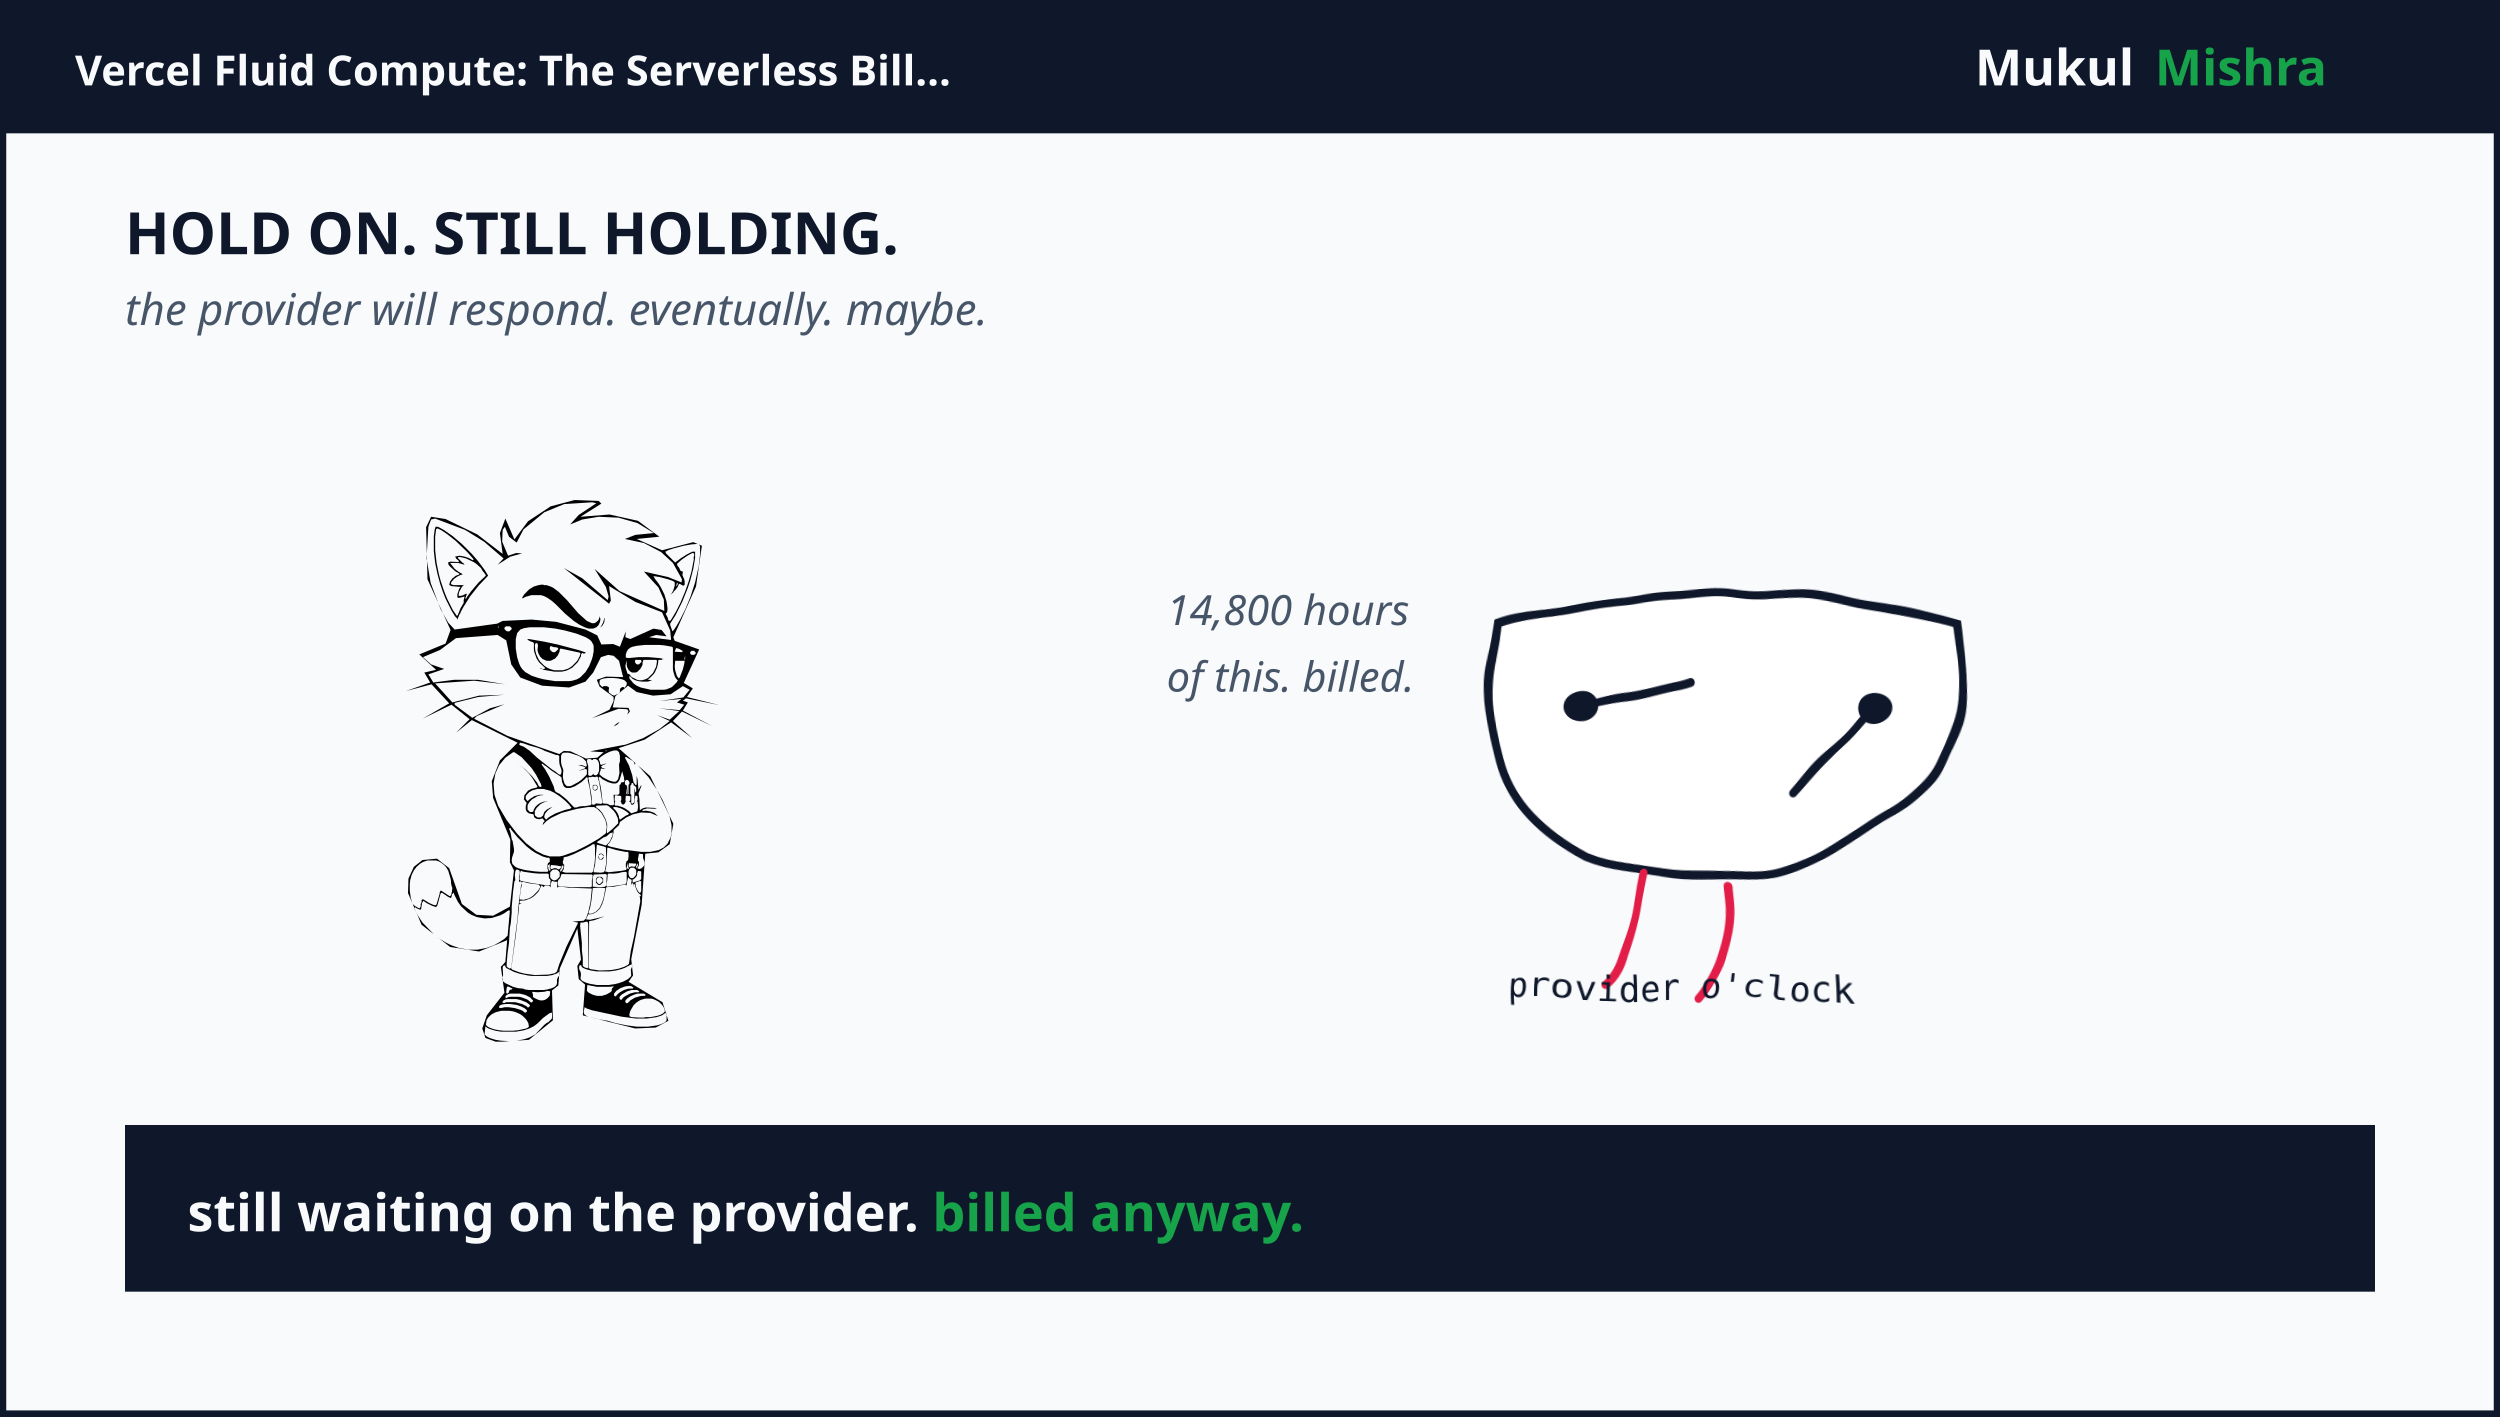
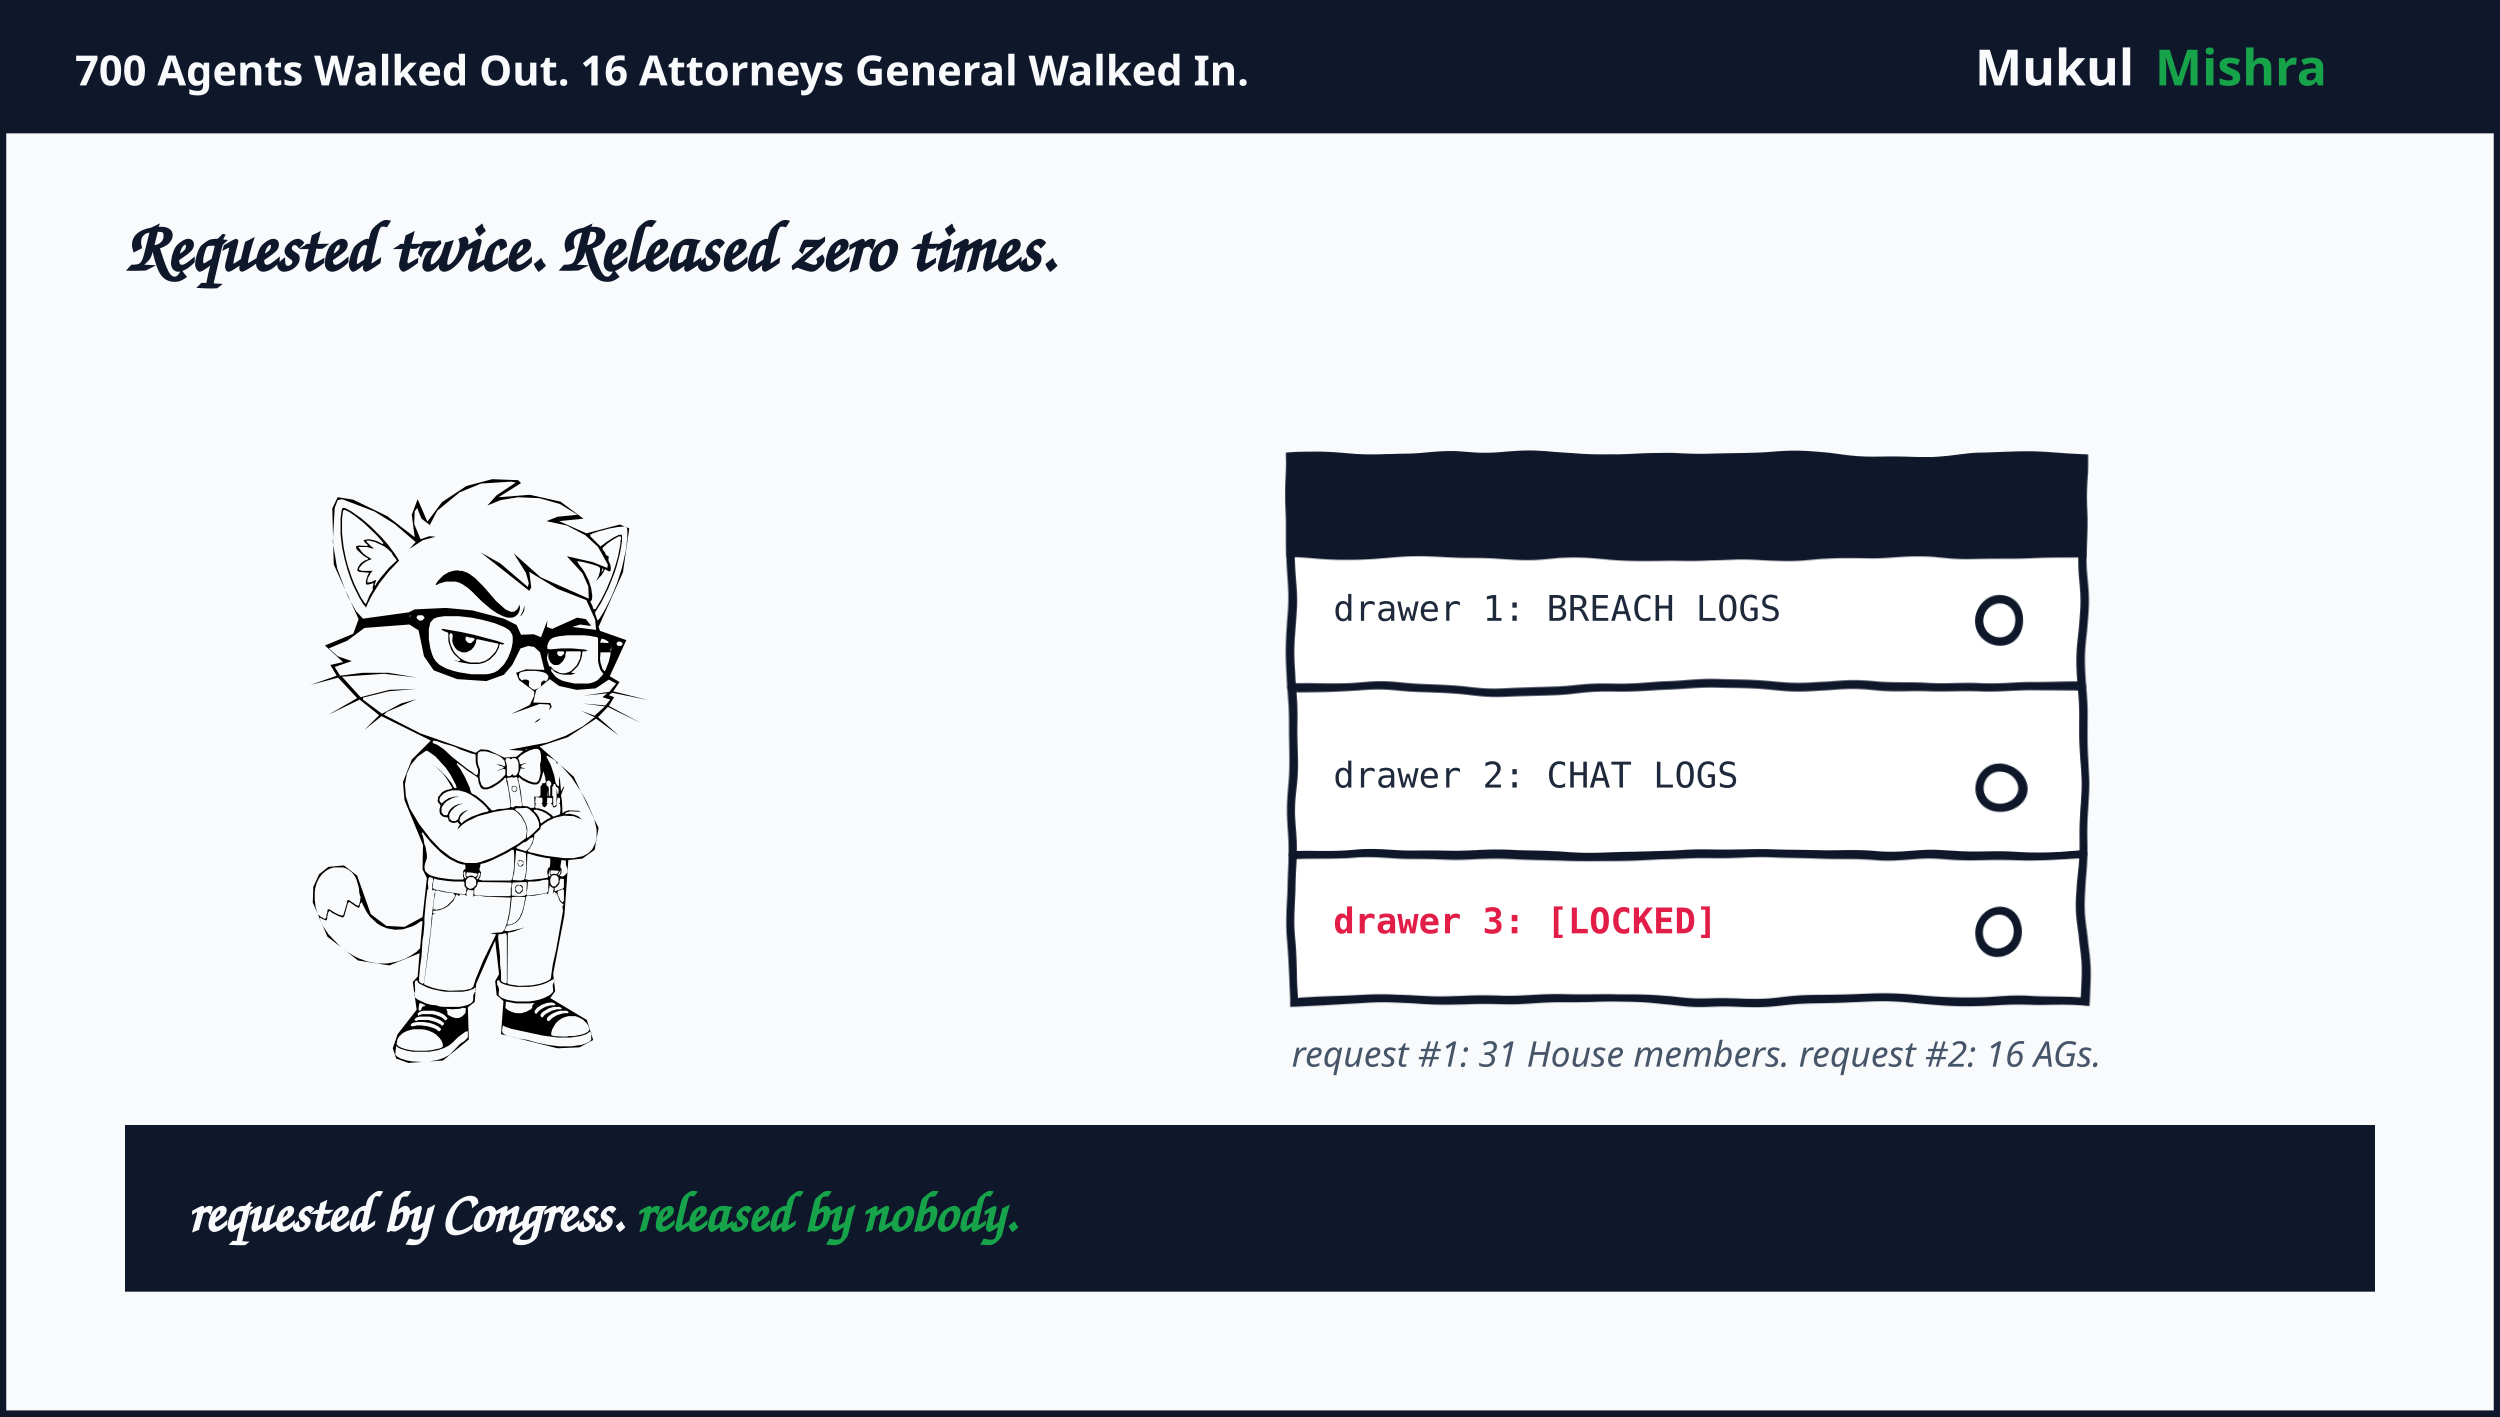
- <svg xmlns="http://www.w3.org/2000/svg" width="1200" height="680" viewBox="0 0 1200 680" role="img" aria-label="Pen sketched meme of a skeptical cat watching a melting clock while the provider waits">
+ <svg xmlns="http://www.w3.org/2000/svg" width="1200" height="680" viewBox="0 0 1200 680" role="img" aria-label="Pen sketched meme of a skeptical cat guarding locked breach logs">
  <defs>
    <filter id="roughen" x="-10%" y="-10%" width="120%" height="120%">
-       <feTurbulence type="fractalNoise" baseFrequency="0.02" numOctaves="2" seed="71" result="n" />
-       <feDisplacementMap in="SourceGraphic" in2="n" scale="7" />
+       <feTurbulence type="fractalNoise" baseFrequency="0.02" numOctaves="2" seed="202" result="n" />
+       <feDisplacementMap in="SourceGraphic" in2="n" scale="6" />
    </filter>
  </defs>
  <rect x="0" y="0" width="1200" height="680" fill="#f8fafc" />
  <rect x="0" y="0" width="1200" height="680" fill="none" stroke="#0f172a" stroke-width="6" />
  <rect x="0" y="0" width="1200" height="64" fill="#0f172a" />
-   <text x="36" y="41" font-family="Sora, 'Segoe UI', Verdana, sans-serif" font-size="20" font-weight="bold" fill="#f8fafc">Vercel Fluid Compute: The Serverless Bill…</text>
+   <text x="36" y="41" font-family="Sora, 'Segoe UI', Verdana, sans-serif" font-size="20" font-weight="bold" fill="#f8fafc">700 Agents Walked Out. 16 Attorneys General Walked In.</text>
  <text x="948" y="41" font-family="Sora, 'Segoe UI', Verdana, sans-serif" font-size="24" font-weight="bold" fill="#f8fafc">Mukul<tspan dx="10" fill="#16a34a">Mishra</tspan>
  </text>
-   <text x="60" y="122" font-family="Sora, 'Segoe UI', Verdana, sans-serif" font-size="28" font-weight="bold" fill="#0f172a">HOLD ON. STILL HOLDING.</text>
-   <text x="60" y="156" font-family="Sora, 'Segoe UI', Verdana, sans-serif" font-size="21" font-style="italic" fill="#475569">the provider will respond. eventually. maybe.</text>
-   <svg x="140" y="240" width="260" height="260" viewBox="0 0 100 100">
+   <text x="60" y="130" font-family="'Segoe Script','Segoe Print','Comic Sans MS','Chalkboard SE',cursive" font-size="34" font-weight="bold" fill="#0f172a">Requested twice. Released zero times.</text>
+   <svg x="90" y="230" width="280" height="280" viewBox="0 0 100 100">
    <g transform="translate(-1.43,-1.92) scale(0.0836)" fill="#0f172a">
      <path id="cat-line-art" d="M 592,1155 592,1167 591,1169 584,1176 580,1178 575,1182 555,1203 542,1210 530,1214 513,1217 498,1218 479,1217 467,1215 454,1211 447,1207 443,1203 445,1185 448,1188 454,1191 467,1195 479,1197 513,1197 530,1194 542,1190 552,1185 560,1179 572,1167 587,1156 Z M 446,1179 447,1178 447,1174 448,1171 451,1166 457,1160 460,1158 468,1154 480,1151 498,1151 505,1152 512,1154 521,1158 527,1162 534,1169 537,1173 540,1179 541,1186 539,1188 535,1190 517,1194 506,1195 485,1195 475,1194 465,1192 456,1189 450,1186 446,1182 Z M 662,1153 664,1143 669,1146 681,1150 746,1164 777,1168 802,1168 823,1165 835,1161 842,1156 845,1157 845,1172 842,1176 834,1180 825,1183 804,1186 779,1186 756,1183 732,1178 715,1173 691,1169 672,1164 666,1161 663,1158 Z M 475,1142 477,1139 482,1137 490,1136 500,1136 514,1138 523,1141 531,1145 536,1149 537,1152 534,1155 532,1155 527,1151 523,1149 510,1145 496,1143 488,1143 479,1145 475,1144 Z M 482,1132 485,1128 489,1126 494,1125 513,1125 522,1127 535,1132 542,1137 543,1139 543,1141 539,1144 536,1141 526,1136 511,1132 491,1132 486,1134 Z M 841,1150 841,1153 837,1157 831,1160 825,1162 809,1165 797,1165 796,1166 785,1166 768,1165 763,1163 763,1158 765,1151 772,1139 778,1133 784,1129 788,1127 798,1124 812,1124 818,1126 826,1130 829,1132 836,1139 839,1144 Z M 799,1116 797,1118 789,1118 775,1122 765,1128 759,1134 756,1134 754,1132 754,1129 755,1127 758,1124 765,1119 774,1115 781,1113 795,1113 Z M 489,1119 492,1116 496,1114 500,1113 521,1113 533,1116 543,1121 550,1128 550,1130 546,1133 539,1127 535,1125 524,1121 518,1120 499,1120 492,1122 490,1124 Z M 588,1108 587,1117 586,1119 581,1124 576,1127 572,1128 566,1128 560,1126 552,1122 550,1120 550,1115 548,1109 560,1110 575,1109 582,1107 Z M 785,1108 783,1110 775,1110 764,1113 753,1119 749,1122 746,1126 744,1127 741,1124 741,1121 742,1119 746,1115 758,1108 768,1105 780,1105 Z M 495,1097 505,1102 503,1104 501,1104 499,1105 497,1108 497,1110 494,1113 491,1112 491,1108 492,1100 493,1098 Z M 772,1100 770,1102 761,1102 751,1105 742,1110 737,1114 733,1119 731,1119 729,1117 729,1113 734,1107 743,1101 754,1097 763,1096 768,1097 Z M 669,1107 670,1094 691,1098 718,1098 729,1097 725,1101 724,1103 724,1107 721,1110 712,1115 702,1118 692,1118 687,1117 681,1115 673,1111 Z M 482,1082 482,1078 484,1072 483,1055 485,1051 489,1051 489,1054 492,1057 508,1065 520,1069 539,1073 547,1074 581,1074 593,1072 604,1068 605,1066 608,1066 609,1068 608,1073 605,1077 603,1082 603,1090 602,1094 598,1098 592,1101 581,1104 574,1105 541,1105 533,1104 528,1102 517,1101 506,1098 489,1090 484,1086 Z M 769,1050 769,1053 766,1060 767,1073 766,1075 761,1080 758,1082 748,1087 739,1090 731,1092 717,1094 691,1094 674,1091 665,1088 659,1085 656,1082 655,1080 656,1070 655,1065 652,1059 652,1052 654,1050 657,1051 657,1053 660,1056 667,1059 678,1062 691,1064 719,1064 733,1062 745,1059 753,1056 768,1048 Z M 668,954 671,955 672,960 672,1055 670,1057 664,1055 660,1052 660,1034 658,1018 658,1002 654,963 655,956 661,956 Z M 288,925 290,922 292,924 301,928 303,926 305,913 308,908 315,913 327,919 336,922 339,918 346,892 349,890 362,899 368,902 370,900 371,894 375,890 376,894 384,910 391,920 406,934 414,939 426,944 443,947 459,946 478,940 486,936 496,929 499,930 494,985 487,992 475,1000 464,1006 448,1012 427,1016 407,1016 386,1012 369,1006 357,1000 344,992 331,982 306,956 296,941 Z M 710,880 706,901 703,911 698,922 696,925 689,932 683,935 677,937 673,936 673,933 676,924 679,908 682,880 694,879 Z M 521,905 521,900 523,883 525,875 525,869 526,867 529,866 535,868 545,870 562,872 566,876 566,878 561,886 550,897 544,901 540,903 529,906 Z M 786,864 789,865 789,886 788,889 786,891 782,887 778,879 777,876 777,872 776,871 777,867 782,866 Z M 680,881 677,911 672,933 667,947 662,952 637,954 649,956 649,958 624,1009 608,1048 603,1064 598,1068 584,1071 554,1072 532,1069 520,1066 504,1060 502,1058 512,985 519,925 519,917 521,915 525,914 520,913 521,908 533,907 544,903 552,898 562,888 569,874 574,878 576,874 586,875 588,877 588,879 589,877 589,871 592,864 598,866 604,866 603,880 605,877 614,877 628,879 Z M 760,856 764,860 767,861 768,863 766,874 768,870 770,869 772,871 773,877 772,875 775,870 776,877 780,887 783,891 788,895 788,897 786,899 784,897 785,899 786,899 787,909 773,988 766,1019 762,1047 759,1050 751,1054 739,1058 723,1061 697,1062 677,1059 673,1057 674,953 685,951 704,944 707,942 702,944 676,950 667,949 672,938 677,938 684,936 691,932 698,925 703,915 706,906 712,878 728,877 754,872 756,874 756,876 Z M 696,856 698,856 700,857 703,860 704,862 704,864 703,866 698,871 695,871 691,867 690,865 690,862 691,859 693,857 Z M 693,855 690,858 689,860 689,868 693,872 695,873 698,873 700,872 704,868 705,866 705,859 701,855 Z M 713,851 712,870 711,875 709,877 702,878 682,877 682,857 684,850 711,849 Z M 605,866 606,862 610,858 613,849 680,850 682,852 680,863 680,876 678,878 636,878 607,876 605,874 Z M 757,845 757,865 756,869 754,871 745,873 715,877 712,876 712,872 714,863 715,849 717,848 729,848 738,847 746,845 754,844 Z M 789,843 789,860 786,863 770,868 770,861 773,860 778,855 780,851 780,847 782,842 Z M 523,842 525,842 526,843 530,844 551,847 563,848 583,848 585,850 585,856 586,859 589,862 588,872 586,874 574,873 547,869 523,864 520,861 521,848 Z M 602,839 604,840 608,844 609,846 609,854 608,856 603,861 598,863 596,863 592,861 589,858 588,856 588,846 589,844 593,840 595,839 Z M 515,839 520,841 521,845 519,855 519,865 520,867 521,865 525,866 525,870 524,871 518,919 516,945 502,1056 499,1058 494,1055 492,1053 492,1045 494,1023 497,1001 499,968 501,957 503,934 503,922 506,888 509,865 511,863 510,851 511,843 513,839 Z M 766,835 773,835 777,839 778,841 778,849 776,853 771,858 766,858 763,855 761,850 761,843 763,838 Z M 588,835 590,829 601,830 612,832 612,834 611,836 607,839 601,836 596,836 592,838 589,837 Z M 617,829 617,834 616,837 613,842 611,844 610,842 610,839 611,839 613,836 613,832 Z M 587,827 587,836 589,840 587,842 584,838 584,834 583,833 583,830 Z M 761,832 762,825 778,826 778,828 777,830 774,833 767,832 763,834 Z M 782,825 782,829 781,832 778,836 777,833 Z M 760,823 760,833 762,836 760,838 757,835 Z M 342,821 349,825 352,828 353,828 359,835 363,842 368,859 369,864 369,869 371,878 372,879 371,888 369,896 366,898 348,886 345,886 345,888 344,889 344,892 337,916 335,918 330,917 321,913 308,905 305,905 304,907 304,911 302,916 302,921 299,925 290,920 284,915 280,901 278,886 278,871 279,862 282,851 287,841 293,833 301,826 308,822 317,819 336,819 Z M 699,805 701,805 703,806 706,810 705,812 701,816 698,816 696,814 695,811 695,809 696,807 Z M 784,804 793,805 793,813 796,822 796,828 795,831 790,836 785,838 780,836 783,832 784,829 784,822 782,820 782,815 Z M 698,804 696,805 695,809 694,810 694,812 696,816 698,817 702,817 704,816 706,813 706,807 702,804 Z M 714,791 717,791 734,796 754,800 759,800 761,802 761,811 760,818 758,820 757,820 755,826 755,832 757,838 755,840 745,842 717,845 709,843 711,838 713,821 Z M 691,784 706,788 711,790 712,817 711,829 709,840 708,843 706,845 699,846 684,845 685,837 687,830 Z M 686,783 687,791 687,813 686,825 683,843 680,846 622,846 615,844 615,842 617,840 618,837 618,833 619,832 619,829 616,825 616,820 617,819 618,812 627,810 640,805 667,792 678,786 682,783 Z M 726,757 726,761 725,765 720,776 718,779 711,786 692,780 692,777 693,777 706,768 712,766 720,759 Z M 497,749 500,747 502,751 516,768 536,788 546,796 555,802 571,810 581,813 585,813 587,815 587,822 583,825 583,827 582,828 582,837 584,842 582,844 566,844 553,843 532,840 517,836 511,833 505,827 504,825 503,818 504,812 508,800 508,793 505,776 503,772 501,760 499,753 Z M 727,703 728,701 734,701 744,704 752,708 759,713 762,716 760,718 755,720 742,729 740,725 740,722 737,715 733,709 Z M 690,698 713,697 717,699 728,709 733,716 737,725 738,729 738,737 726,749 714,759 713,757 714,741 711,729 703,714 697,707 689,701 Z M 731,675 736,675 737,676 743,676 745,678 745,686 743,688 739,688 743,688 745,690 745,693 749,696 753,693 755,688 758,688 754,687 755,676 765,677 765,686 762,689 765,690 766,692 766,694 768,696 770,696 773,694 774,692 774,685 776,676 779,676 781,678 781,686 779,688 781,689 782,700 781,709 779,711 767,715 762,710 753,704 747,701 737,698 732,698 730,696 731,688 734,688 730,687 Z M 534,678 536,674 542,668 549,664 560,661 573,661 588,665 598,670 610,678 621,687 631,697 631,698 635,702 632,705 622,707 600,715 589,721 583,725 579,729 575,724 575,721 577,715 583,708 590,703 593,702 590,702 587,703 580,707 575,712 572,720 567,724 560,724 555,720 554,718 554,710 558,703 566,695 573,691 582,688 579,688 578,689 574,689 566,692 560,696 555,701 552,706 551,710 549,712 544,712 542,711 538,706 538,698 539,695 543,689 548,684 560,677 567,675 571,675 573,674 564,674 553,677 545,682 538,688 534,683 Z M 757,658 757,671 755,673 Z M 685,653 689,653 692,656 692,660 687,664 683,661 683,655 Z M 684,652 682,654 682,661 685,664 688,665 692,662 693,660 693,656 692,654 689,652 Z M 771,648 773,654 775,654 778,658 778,667 776,669 774,658 774,674 773,691 769,694 767,692 767,674 765,672 765,654 767,652 768,648 Z M 756,641 758,641 760,642 762,644 763,647 763,650 761,652 761,672 759,674 758,656 757,655 757,653 754,652 753,649 753,644 Z M 673,635 679,635 680,634 688,635 689,634 692,634 694,636 694,640 696,645 703,690 703,692 701,694 689,693 687,695 684,696 680,695 680,684 679,675 673,640 672,639 Z M 747,622 751,636 751,640 752,641 752,644 750,646 744,647 744,650 741,653 741,671 738,674 728,674 729,695 727,697 720,697 715,694 704,693 701,666 699,654 695,637 697,634 704,640 716,646 726,649 733,649 737,647 740,643 742,639 Z M 569,607 571,605 574,608 579,611 590,620 610,633 613,636 614,645 618,655 620,657 624,659 632,659 643,655 657,646 666,638 666,637 669,635 671,637 671,642 675,658 679,687 679,695 677,697 665,699 659,699 652,700 646,702 641,702 624,684 609,672 601,668 599,666 597,661 596,656 586,634 577,618 Z M 670,596 672,595 677,595 680,597 682,597 683,595 689,595 693,598 695,602 696,607 696,621 693,628 691,630 689,631 684,630 684,627 680,631 678,632 674,632 672,630 672,610 669,600 Z M 755,590 770,599 773,602 775,608 776,604 781,608 805,635 823,662 836,685 851,719 856,741 856,758 854,768 847,782 839,790 828,796 809,800 789,800 750,795 719,788 715,786 715,784 719,780 725,769 728,757 728,752 740,741 742,734 756,724 771,717 789,713 809,714 826,721 818,714 810,711 800,709 792,710 792,707 802,704 824,705 819,703 799,702 792,704 786,708 785,683 783,671 790,653 788,654 783,663 781,640 779,632 779,651 777,653 772,646 769,630 762,609 753,592 Z M 618,581 628,581 633,582 651,588 660,593 667,600 669,610 667,612 660,609 655,608 649,609 653,609 663,612 666,614 664,616 658,618 652,621 654,621 655,620 665,617 669,618 669,628 668,630 658,640 650,646 635,654 631,655 625,655 620,650 617,641 616,634 617,619 613,608 612,602 612,588 614,583 Z M 475,609 489,592 506,580 509,580 525,591 547,615 557,630 567,649 569,655 567,657 563,655 559,647 548,633 532,617 517,607 530,616 540,626 548,636 560,656 558,658 546,661 539,665 531,675 530,684 536,692 534,699 534,706 536,711 541,715 551,717 553,724 558,727 564,728 571,726 576,732 573,735 571,741 580,732 590,725 613,714 647,705 672,701 685,701 692,705 701,714 710,730 713,744 711,759 695,771 669,786 643,799 618,808 609,810 587,810 573,806 557,798 535,781 515,760 492,730 473,698 465,674 463,649 467,627 Z M 729,576 735,576 737,577 740,580 742,588 742,600 740,607 741,626 738,639 737,641 733,645 727,645 717,642 704,635 697,629 697,626 699,621 700,616 712,617 710,617 706,615 703,615 700,611 701,611 705,608 713,605 706,606 702,608 699,607 698,605 698,602 695,595 700,590 709,584 719,579 Z M 710,578 711,576 714,577 Z M 520,561 522,559 524,559 525,560 528,560 542,565 560,570 568,573 576,577 601,586 604,586 608,588 608,601 609,608 613,619 613,624 612,628 610,630 606,628 600,623 592,618 559,592 543,577 530,568 520,564 Z M 741,513 733,518 728,523 726,524 736,519 740,515 Z M 697,422 700,419 707,417 716,416 728,416 738,417 747,419 752,421 757,426 757,430 756,433 752,438 750,436 747,436 743,439 742,442 742,447 738,451 729,455 724,453 719,449 718,449 717,444 718,438 717,436 713,434 706,434 703,436 698,431 697,429 Z M 885,378 884,385 881,397 874,415 872,417 868,412 864,399 863,391 864,378 Z M 775,381 776,376 788,376 790,379 789,381 784,386 780,386 778,385 Z M 755,395 754,389 757,377 757,388 758,392 761,398 765,402 769,404 777,404 781,402 787,396 791,389 792,386 792,382 794,376 822,376 824,378 822,391 815,405 804,416 798,419 791,421 784,421 780,420 768,414 762,407 759,407 Z M 886,366 886,374 884,376 Z M 897,359 900,356 906,356 910,361 906,365 900,365 898,363 897,361 Z M 863,358 866,350 871,351 877,354 881,357 879,359 Z M 587,351 588,346 591,346 596,348 600,348 604,349 606,351 605,353 600,358 598,359 594,359 592,358 588,354 Z M 760,353 765,349 770,347 779,345 797,343 829,343 840,344 857,347 859,349 859,396 860,402 863,412 865,416 870,422 868,424 868,425 858,435 855,437 845,441 839,442 810,442 788,437 779,433 772,428 763,417 763,411 770,418 776,421 783,423 790,424 805,424 806,423 813,422 803,419 807,417 817,407 819,404 824,393 826,385 827,376 834,376 835,375 839,374 836,374 835,373 829,372 805,370 783,370 761,372 755,371 755,364 757,358 Z M 554,343 556,339 558,339 560,340 561,344 560,355 562,362 566,369 571,374 580,378 589,378 599,373 605,366 609,357 609,353 611,351 653,360 655,362 653,368 649,376 646,380 636,390 630,394 626,396 616,399 597,399 587,396 581,393 575,389 566,380 562,374 557,363 555,355 Z M 537,331 544,335 550,337 552,339 552,354 553,359 558,373 564,382 577,394 575,396 570,396 569,395 565,395 567,396 570,396 574,398 597,402 614,402 623,400 628,398 637,393 649,381 656,368 656,365 658,361 660,361 661,362 664,362 667,360 653,355 604,342 576,336 541,330 Z M 307,370 345,354 380,328 472,321 491,333 502,386 522,415 570,433 630,437 666,424 683,404 700,370 716,365 728,367 740,378 749,414 711,413 691,420 697,435 728,458 728,467 719,486 680,505 739,484 758,485 761,489 758,497 764,490 761,482 726,481 732,456 760,433 779,447 815,455 854,452 881,434 896,442 882,459 829,467 878,462 868,470 884,475 874,487 828,483 873,489 852,508 824,498 852,511 829,529 793,549 755,563 676,578 706,580 692,592 667,594 633,578 618,577 608,584 494,544 420,506 426,500 487,474 455,483 416,504 377,475 377,471 429,458 487,453 431,455 372,470 334,428 420,422 489,430 429,420 376,420 330,426 319,408 354,396 325,386 Z M 515,317 522,309 530,306 543,304 574,304 600,307 620,311 646,318 664,325 670,328 676,332 679,335 683,342 684,346 684,357 682,368 680,375 674,390 666,403 654,415 647,419 637,422 630,423 599,423 574,419 562,416 547,411 533,403 526,396 522,390 519,383 515,370 512,351 512,330 Z M 487,305 490,302 499,302 503,306 503,308 498,313 493,313 491,312 487,308 Z M 474,300 474,304 472,306 Z M 707,281 707,286 705,293 701,301 698,305 703,301 707,294 708,290 708,284 707,283 Z M 527,237 526,240 528,240 533,237 547,233 567,233 574,235 582,239 592,246 600,253 621,274 640,290 652,298 664,304 673,307 683,307 690,304 695,299 698,292 699,286 697,279 697,282 695,287 693,290 688,294 685,295 680,295 669,290 650,273 625,244 607,226 595,217 589,214 580,211 574,211 573,210 568,210 562,211 552,214 542,220 531,231 Z M 869,206 870,208 868,212 866,214 868,206 Z M 385,149 390,149 402,152 419,160 425,164 435,173 439,180 444,186 446,190 430,205 413,225 405,236 403,240 401,242 401,239 404,230 402,230 394,234 386,235 386,230 387,226 393,215 398,210 396,211 375,211 369,209 369,206 370,204 376,197 383,192 389,189 395,187 385,181 377,175 367,162 385,162 399,166 396,162 395,162 384,151 Z M 906,141 906,147 905,148 905,155 900,181 894,202 886,225 876,249 866,269 854,289 850,290 848,286 848,284 843,274 846,271 847,266 847,261 845,247 840,231 832,215 827,207 820,198 816,191 829,193 848,198 857,201 861,203 863,205 863,212 860,222 857,228 854,232 860,227 860,226 866,220 870,214 872,209 874,208 881,212 883,212 885,210 885,203 884,198 880,189 881,182 879,180 877,180 875,178 873,173 869,168 868,164 878,155 891,146 902,140 Z M 913,120 916,121 918,123 919,126 919,143 916,169 908,205 898,236 887,263 875,287 867,301 861,310 858,313 853,299 853,296 865,277 880,247 892,217 897,202 904,175 908,151 908,137 902,137 890,143 876,152 864,161 843,140 843,136 845,136 848,134 860,130 883,124 900,121 Z M 338,86 340,86 348,90 360,98 379,113 405,138 419,154 417,156 408,151 399,148 388,146 378,148 381,153 387,158 385,160 367,159 366,160 363,160 363,165 366,169 378,180 388,186 386,188 380,190 372,196 367,203 365,210 369,213 390,215 387,219 383,231 383,237 384,239 388,239 399,236 397,244 397,250 390,262 384,277 382,279 373,266 360,240 354,225 346,201 342,186 337,161 334,134 334,104 336,88 Z M 335,82 333,88 331,103 331,136 334,162 339,186 345,208 351,226 357,241 370,267 378,280 382,284 383,287 388,275 390,273 390,271 396,260 411,236 430,212 451,190 443,177 428,157 415,142 393,120 373,103 353,89 342,83 339,82 Z M 879,198 878,205 848,193 795,181 827,216 839,243 840,268 741,224 686,175 711,215 717,236 715,244 659,196 618,173 718,252 722,245 718,213 776,248 835,271 853,311 855,332 806,326 822,321 845,324 834,310 816,307 765,330 754,326 755,313 742,347 727,341 701,342 692,322 666,309 601,292 547,287 483,290 471,296 377,309 363,294 346,264 324,206 315,152 319,82 325,66 334,64 400,89 442,115 485,152 472,166 500,148 526,141 513,140 495,146 482,115 483,89 488,82 497,104 514,117 529,88 575,50 619,32 681,28 690,30 651,56 632,77 659,66 695,60 739,62 781,74 817,96 776,100 753,109 795,118 833,138 859,162 Z M 695,25 642,23 589,37 539,70 509,110 489,64 477,96 483,142 427,99 357,65 325,60 314,83 317,198 368,310 357,340 299,364 336,398 310,404 323,426 269,445 326,430 365,472 306,506 370,475 410,507 380,537 415,509 516,559 477,598 459,644 462,681 500,773 499,823 508,841 499,921 462,941 425,939 393,915 365,836 338,815 306,818 287,833 275,859 274,891 304,961 367,1010 431,1020 493,995 489,1043 479,1054 487,1111 448,1161 438,1190 445,1211 470,1220 541,1215 594,1172 592,1106 606,1095 609,1058 648,969 656,1038 648,1052 651,1081 665,1093 660,1161 776,1190 821,1188 849,1173 836,1132 761,1087 771,1073 767,1037 790,917 798,804 827,801 852,783 860,738 809,633 739,571 797,552 855,514 902,549 859,511 879,490 947,523 881,488 892,470 881,466 888,461 962,476 890,458 903,439 883,427 917,353 863,334 860,326 910,214 923,124 904,116 835,134 779,109 829,104 782,69 719,55 655,60 701,31 Z" fill="#000" fill-rule="evenodd" />
    </g>
  </svg>
-   <g transform="translate(830,360)" filter="url(#roughen)" stroke="#0f172a" stroke-width="4" stroke-linecap="round" fill="none">
-     <path d="M-110,-60 q110,-30 220,0 q10,60 -30,90 q-70,50 -150,20 q-60,-30 -40,-110 z" fill="#ffffff" />
-     <circle cx="-70" cy="-20" r="6" fill="#0f172a" />
-     <circle cx="70" cy="-20" r="6" fill="#0f172a" />
-     <path d="M-70,-20 L-20,-34 M70,-20 L30,20" />
-     <path d="M-40,60 q-6,40 -20,52 M0,66 q0,40 -14,54" stroke="#e11d48" />
-     <text x="-105" y="120" font-family="monospace" font-size="17" fill="#0f172a" stroke="none">provider o'clock</text>
+   <g filter="url(#roughen)" stroke="#0f172a" stroke-width="4" stroke-linecap="round" fill="none">
+     <rect x="620" y="220" width="380" height="260" fill="#ffffff" />
+     <rect x="620" y="220" width="380" height="46" fill="#0f172a" />
+     <line x1="620" y1="330" x2="1000" y2="330" />
+     <line x1="620" y1="410" x2="1000" y2="410" />
+     <circle cx="960" cy="298" r="10" />
+     <circle cx="960" cy="378" r="10" />
+     <circle cx="960" cy="448" r="10" />
  </g>
-   <g font-family="Sora, 'Segoe UI', Verdana, sans-serif" font-size="20" font-style="italic" fill="#475569">
-     <text x="560" y="300">14,800 hours</text>
-     <text x="560" y="332">of this. billed.</text>
+   <g font-family="monospace" font-size="17" fill="#1e293b">
+     <text x="640" y="298" stroke="none">drawer 1: BREACH LOGS</text>
+     <text x="640" y="378" stroke="none">drawer 2: CHAT LOGS</text>
+     <text x="640" y="448" font-weight="bold" fill="#e11d48" stroke="none">drawer 3: [LOCKED]</text>
+   </g>
+   <g font-family="Sora, 'Segoe UI', Verdana, sans-serif" font-size="17" font-style="italic" fill="#475569">
+     <text x="620" y="512">request #1: 31 House members. request #2: 16 AGs.</text>
  </g>
  <rect x="60" y="540" width="1080" height="80" fill="#0f172a" />
-   <text x="90" y="591" font-family="Sora, 'Segoe UI', Verdana, sans-serif" font-size="25" font-weight="bold" fill="#f8fafc">still waiting on the provider. <tspan font-family="Sora, 'Segoe UI', Verdana, sans-serif" font-size="25" font-weight="bold" fill="#16a34a">billed anyway.</tspan>
+   <text x="90" y="591" font-family="'Segoe Script','Segoe Print','Comic Sans MS','Chalkboard SE',cursive" font-size="27" font-weight="bold" fill="#f8fafc">requested by Congress. <tspan font-family="'Segoe Script','Segoe Print','Comic Sans MS','Chalkboard SE',cursive" font-size="27" font-weight="bold" fill="#16a34a">released by nobody.</tspan>
  </text>
</svg>
